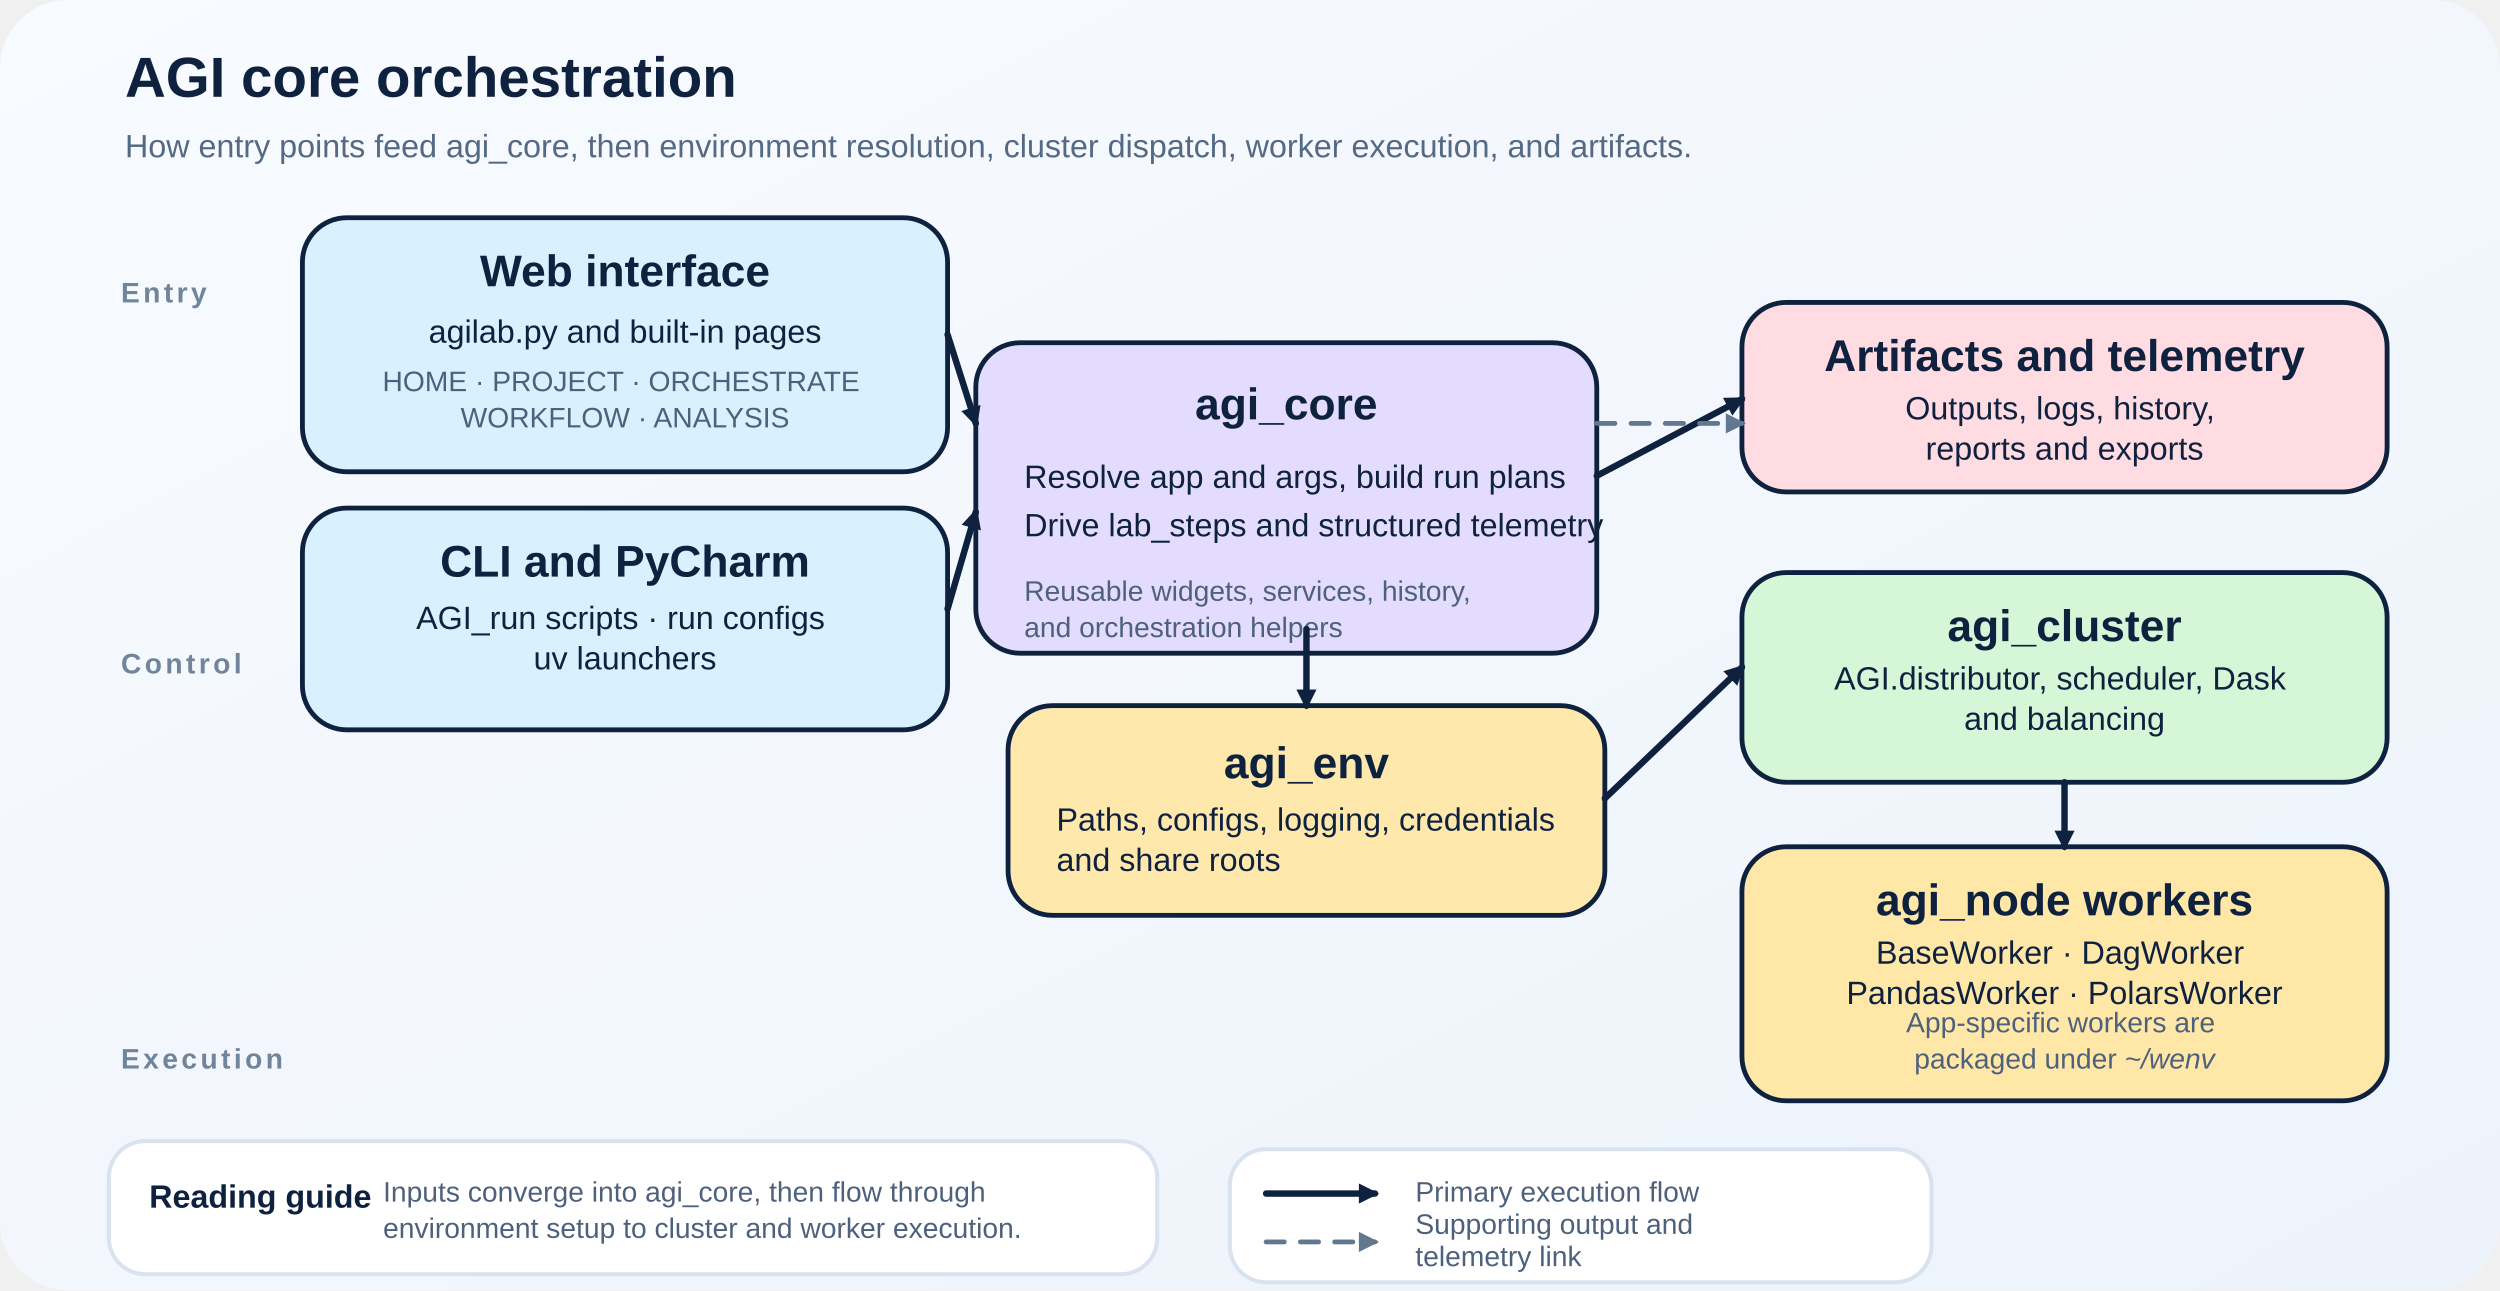
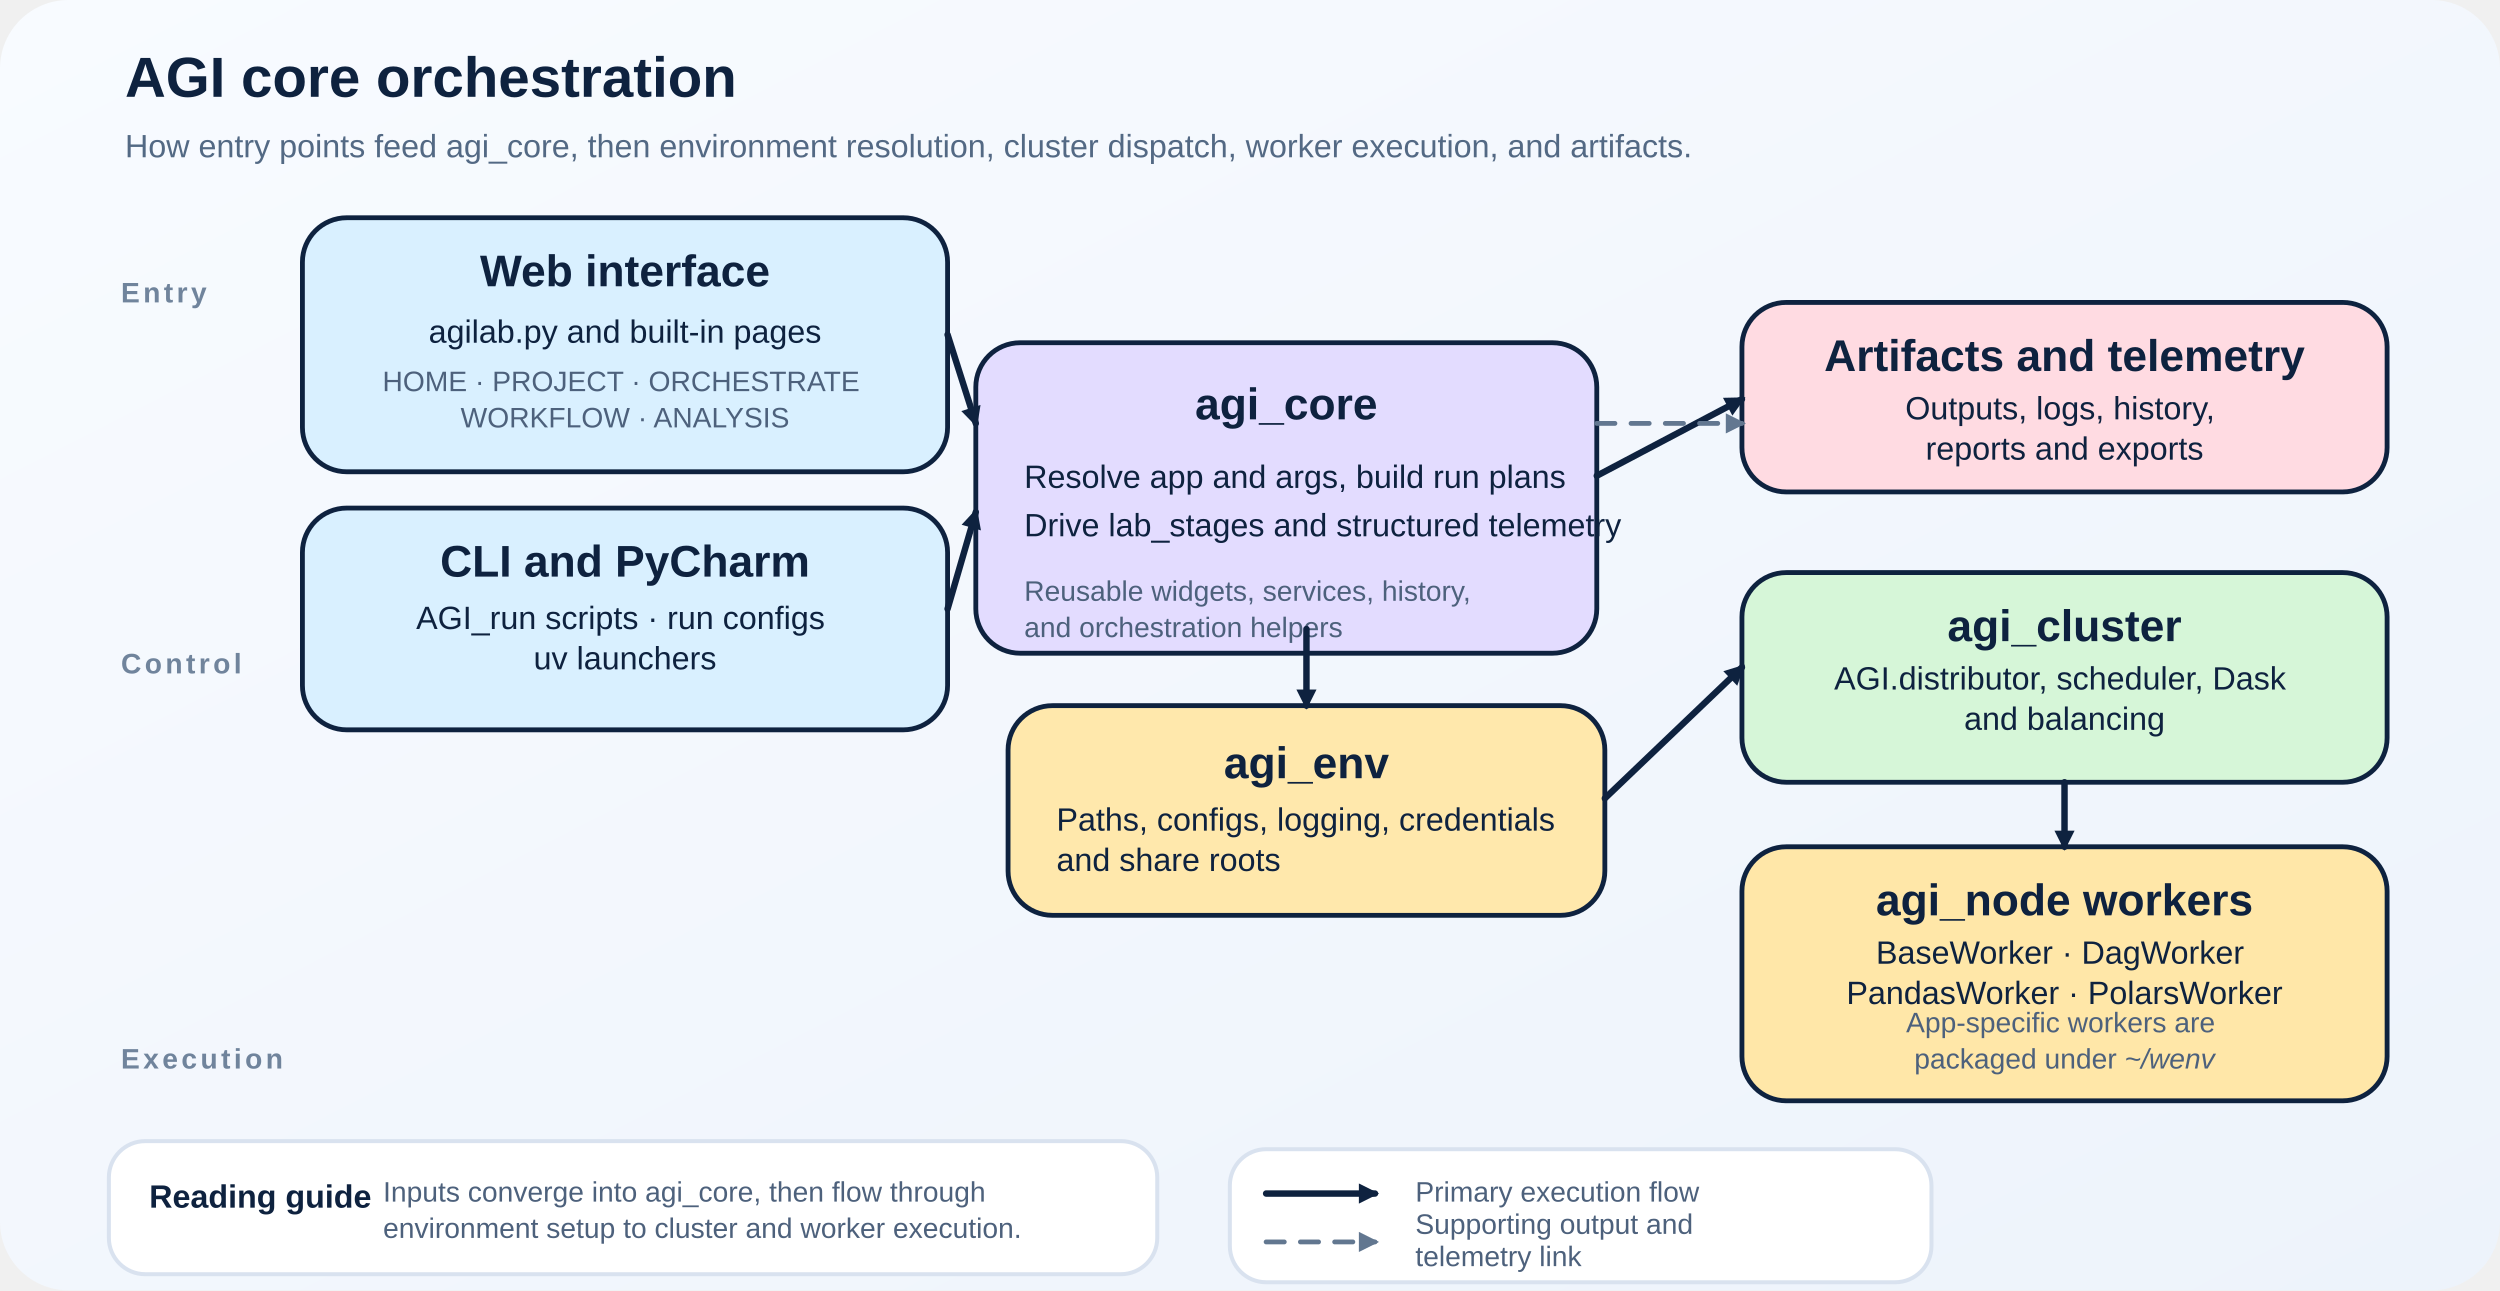
<svg xmlns="http://www.w3.org/2000/svg" width="1240" height="640" viewBox="0 0 1240 640" role="img" aria-labelledby="title desc">
  <defs>
    <style>
      text {
        font-family: Arial, Helvetica, sans-serif;
        fill: #0e223f;
      }
      .title {
        font-size: 28px;
        font-weight: 700;
      }
      .subtitle {
        font-size: 16px;
        fill: #536984;
      }
      .lane {
        font-size: 14px;
        font-weight: 700;
        letter-spacing: 0.12em;
        text-transform: uppercase;
        fill: #70849c;
      }
      .card {
        stroke: #0e223f;
        stroke-width: 2.4;
        rx: 22;
        ry: 22;
      }
      .card-title {
        font-size: 22px;
        font-weight: 700;
      }
      .card-body {
        font-size: 16px;
      }
      .card-note {
        font-size: 14px;
        fill: #4d617c;
      }
      .arrow {
        stroke: #0e223f;
        stroke-width: 3.2;
        stroke-linecap: round;
      }
      .arrow-soft {
        stroke: #627790;
        stroke-width: 2.4;
        stroke-linecap: round;
        stroke-dasharray: 9 8;
      }
      .callout {
        stroke: #d9e2ef;
        stroke-width: 2;
        rx: 18;
        ry: 18;
      }
      .callout-title {
        font-size: 16px;
        font-weight: 700;
      }
      .callout-body {
        font-size: 14px;
        fill: #4d617c;
      }
    </style>
    <marker id="arrowhead-core" markerWidth="10" markerHeight="10" refX="8" refY="5" orient="auto" markerUnits="userSpaceOnUse">
      <path d="M 0 0 L 10 5 L 0 10 z" fill="#0e223f" />
    </marker>
    <marker id="arrowhead-soft-core" markerWidth="10" markerHeight="10" refX="8" refY="5" orient="auto" markerUnits="userSpaceOnUse">
      <path d="M 0 0 L 10 5 L 0 10 z" fill="#627790" />
    </marker>
    <linearGradient id="core-bg" x1="0%" y1="0%" x2="100%" y2="100%">
      <stop offset="0%" stop-color="#f8fbff" />
      <stop offset="100%" stop-color="#edf3fb" />
    </linearGradient>
  </defs>
  <rect width="1240" height="640" fill="url(#core-bg)" rx="34" ry="34" />
  <g transform="translate(62,48)">
    <text class="title" x="0" y="0">AGI core orchestration</text>
    <text class="subtitle" x="0" y="30">How entry points feed agi_core, then environment resolution, cluster dispatch, worker execution, and artifacts.</text>
  </g>
  <g transform="translate(60,120)">
    <text class="lane" x="0" y="30">Entry</text>
    <text class="lane" x="0" y="214">Control</text>
    <text class="lane" x="0" y="410">Execution</text>
  </g>
  <g transform="translate(150,108)">
    <rect class="card" width="320" height="126" fill="#d9f0ff" />
    <text class="card-title" x="160" y="34" text-anchor="middle">Web interface</text>
    <text class="card-body" x="160" y="62" text-anchor="middle">agilab.py and built-in pages</text>
    <text class="card-note" x="160" y="86" text-anchor="middle">
      <tspan x="160" dy="0">HOME · PROJECT · ORCHESTRATE</tspan>
      <tspan x="160" dy="18">WORKFLOW · ANALYSIS</tspan>
    </text>
  </g>
  <g transform="translate(150,252)">
    <rect class="card" width="320" height="110" fill="#d9f0ff" />
    <text class="card-title" x="160" y="34" text-anchor="middle">CLI and PyCharm</text>
    <text class="card-body" x="160" y="60" text-anchor="middle">
      <tspan x="160" dy="0">AGI_run scripts · run configs</tspan>
      <tspan x="160" dy="20">uv launchers</tspan>
    </text>
  </g>
  <g transform="translate(484,170)">
    <rect class="card" width="308" height="154" fill="#e3dcff" />
    <text class="card-title" x="154" y="38" text-anchor="middle">agi_core</text>
    <text class="card-body" x="24" y="72">Resolve app and args, build run plans</text>
-     <text class="card-body" x="24" y="96">Drive lab_steps and structured telemetry</text>
+     <text class="card-body" x="24" y="96">Drive lab_stages and structured telemetry</text>
    <text class="card-note" x="24" y="128">
      <tspan x="24" dy="0">Reusable widgets, services, history,</tspan>
      <tspan x="24" dy="18">and orchestration helpers</tspan>
    </text>
  </g>
  <g transform="translate(500,350)">
    <rect class="card" width="296" height="104" fill="#ffe8ac" />
    <text class="card-title" x="148" y="36" text-anchor="middle">agi_env</text>
    <text class="card-body" x="24" y="62">
      <tspan x="24" dy="0">Paths, configs, logging, credentials</tspan>
      <tspan x="24" dy="20">and share roots</tspan>
    </text>
  </g>
  <g transform="translate(864,150)">
    <rect class="card" width="320" height="94" fill="#ffdbe2" />
    <text class="card-title" x="160" y="34" text-anchor="middle">Artifacts and telemetry</text>
    <text class="card-body" x="160" y="58" text-anchor="middle">
      <tspan x="160" dy="0">Outputs, logs, history,</tspan>
      <tspan x="160" dy="20">reports and exports</tspan>
    </text>
  </g>
  <g transform="translate(864,284)">
    <rect class="card" width="320" height="104" fill="#d6f6d8" />
    <text class="card-title" x="160" y="34" text-anchor="middle">agi_cluster</text>
    <text class="card-body" x="160" y="58" text-anchor="middle">
      <tspan x="160" dy="0">AGI.distributor, scheduler, Dask</tspan>
      <tspan x="160" dy="20">and balancing</tspan>
    </text>
  </g>
  <g transform="translate(864,420)">
    <rect class="card" width="320" height="126" fill="#ffe7a8" />
    <text class="card-title" x="160" y="34" text-anchor="middle">agi_node workers</text>
    <text class="card-body" x="160" y="58" text-anchor="middle">
      <tspan x="160" dy="0">BaseWorker · DagWorker</tspan>
      <tspan x="160" dy="20">PandasWorker · PolarsWorker</tspan>
    </text>
    <text class="card-note" x="160" y="92" text-anchor="middle">
      <tspan x="160" dy="0">App-specific workers are</tspan>
      <tspan x="160" dy="18">packaged under <tspan font-style="italic">~/wenv</tspan>
      </tspan>
    </text>
  </g>
  <g transform="translate(54,566)">
    <rect class="callout" width="520" height="66" fill="#ffffff" />
    <text class="callout-title" x="20" y="33">Reading guide</text>
    <text class="callout-body" x="136" y="30">
      <tspan x="136" dy="0">Inputs converge into agi_core, then flow through</tspan>
      <tspan x="136" dy="18">environment setup to cluster and worker execution.</tspan>
    </text>
  </g>
  <g transform="translate(610,570)">
    <rect class="callout" width="348" height="66" fill="#ffffff" />
    <line class="arrow" x1="18" y1="22" x2="72" y2="22" marker-end="url(#arrowhead-core)" />
    <text class="callout-body" x="92" y="26">Primary execution flow</text>
    <line class="arrow-soft" x1="18" y1="46" x2="72" y2="46" marker-end="url(#arrowhead-soft-core)" />
    <text class="callout-body" x="92" y="42">
      <tspan x="92" dy="0">Supporting output and</tspan>
      <tspan x="92" dy="16">telemetry link</tspan>
    </text>
  </g>
  <line class="arrow" x1="470" y1="166" x2="484" y2="210" marker-end="url(#arrowhead-core)" />
  <line class="arrow" x1="470" y1="302" x2="484" y2="254" marker-end="url(#arrowhead-core)" />
  <line class="arrow" x1="648" y1="312" x2="648" y2="350" marker-end="url(#arrowhead-core)" />
  <line class="arrow" x1="792" y1="236" x2="864" y2="198" marker-end="url(#arrowhead-core)" />
  <line class="arrow" x1="796" y1="396" x2="864" y2="331" marker-end="url(#arrowhead-core)" />
  <line class="arrow" x1="1024" y1="388" x2="1024" y2="420" marker-end="url(#arrowhead-core)" />
  <line class="arrow-soft" x1="792" y1="210" x2="864" y2="210" marker-end="url(#arrowhead-soft-core)" />
</svg>
